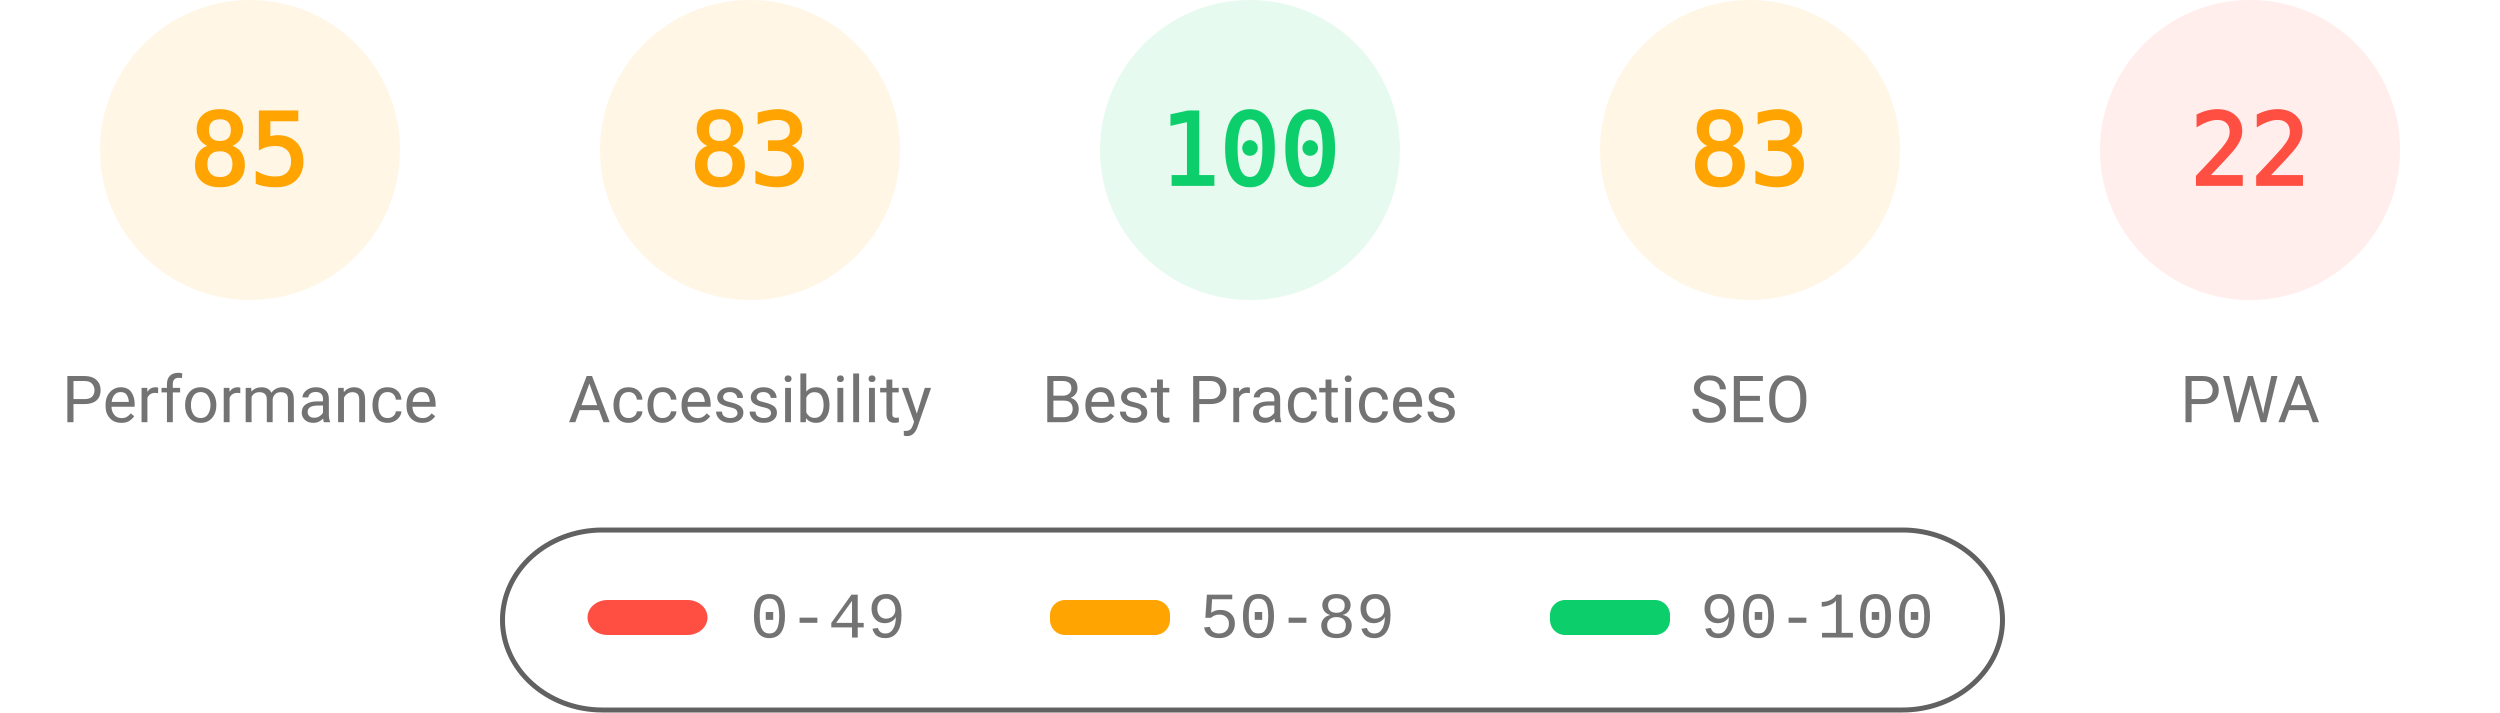
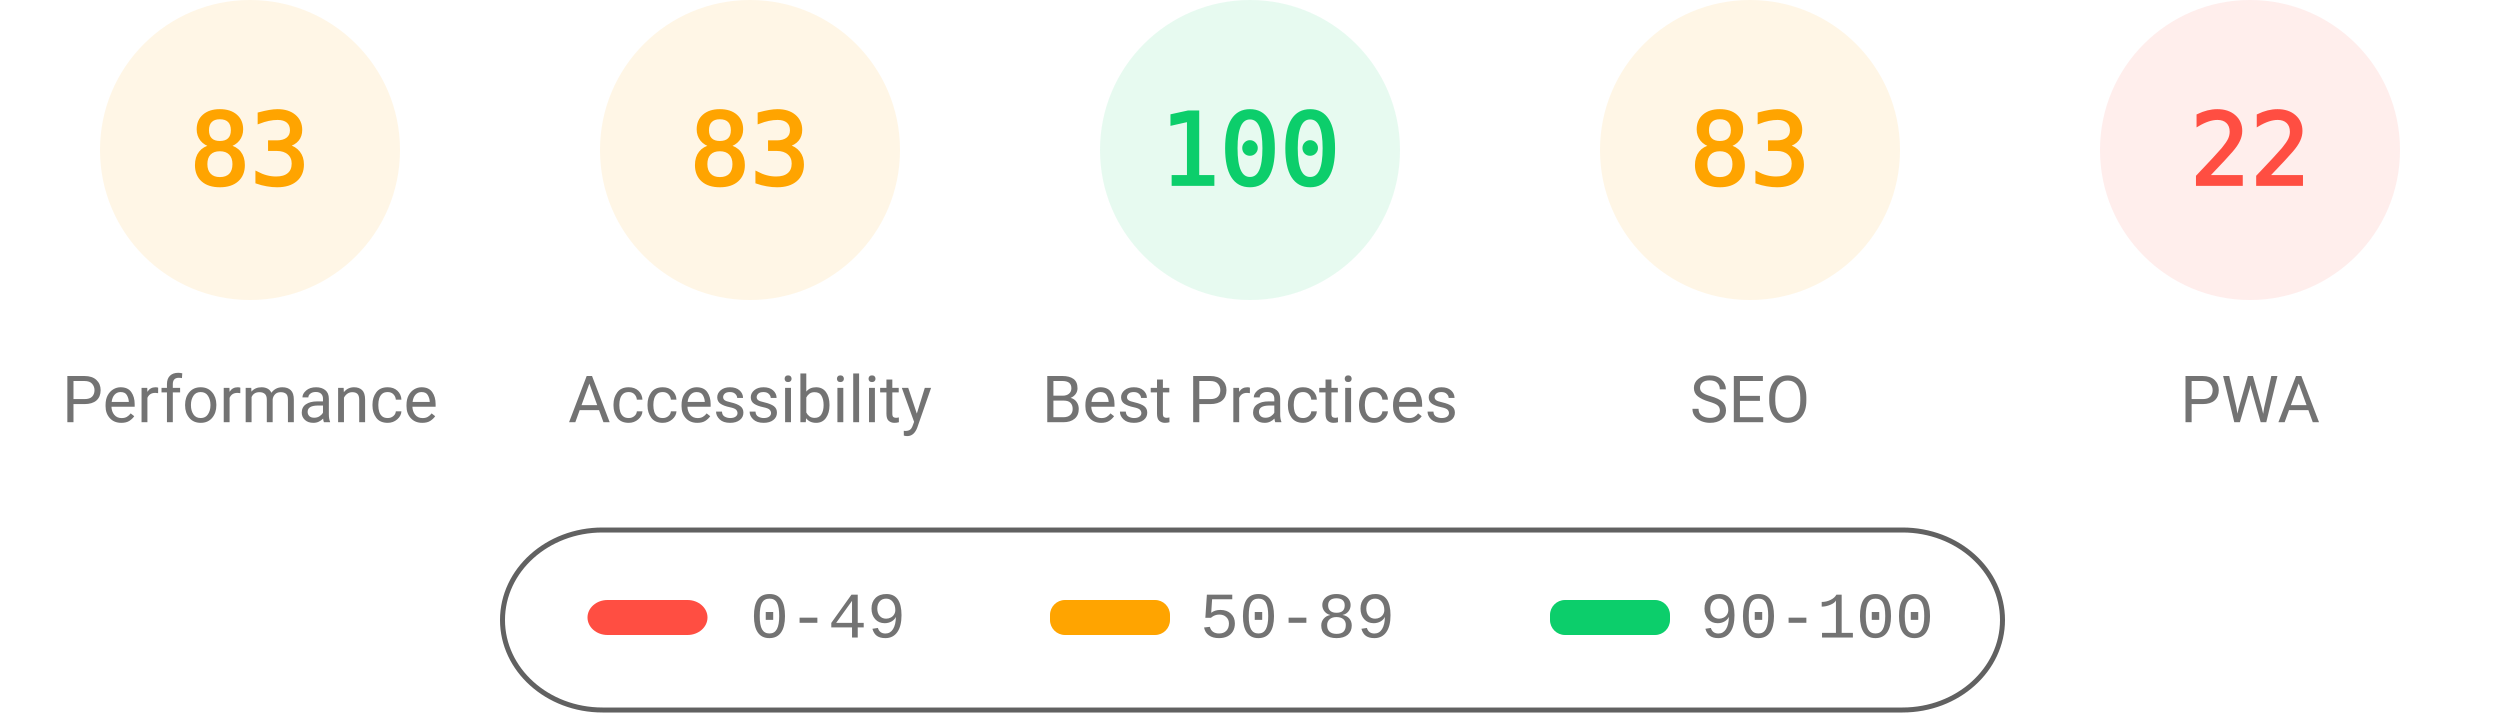
<svg xmlns="http://www.w3.org/2000/svg" class="theme" fill="none" width="1000" height="285">
  <style>
			.gauge-base {
				opacity: 0.1
			}
			.gauge-arc {
				fill: none;
				animation-delay: 250ms;
				stroke-linecap: round;
				transform: rotate(-90deg);
				transform-origin: 100px 60px;
				animation: load-gauge 1s ease forwards
			}
			.guage-text {
				font-size: 40px;
				font-family: monospace;
				text-align: center
			}
			.guage-red {
				color: #ff4e42;
				fill: #ff4e42;
				stroke: #ff4e42
			}
			.guage-orange {
				color: #ffa400;
				fill: #ffa400;
				stroke: #ffa400
			}
			.guage-green {
				color: #0cce6b;
				fill: #0cce6b;
				stroke: #0cce6b
			}
			.theme .guage-undefined {
				color: #5c5c5c;
				fill: #5c5c5c;
				stroke: #5c5c5c
			}
			.guage-title {
				stroke: none;
				font-size: 26px;
				line-height: 26px;
				font-family: Roboto, Halvetica, Arial, sans-serif
			}
			.metric.guage-title {
				font-family: 'Courier New', Courier, monospace
			}
			.theme .guage-title {
				color: #737373;
				fill: #737373
			}
			@keyframes load-gauge {
				from {
					stroke-dasharray: 0 352.858
				}
			}
			.theme
				stroke: #616161
			}
		</style>
  <svg class="guage-div guage-perf guage-orange" viewBox="0 0 200 200" width="200" height="200" x="0" y="0">
    <circle class="gauge-base" r="56" cx="100" cy="60" stroke-width="8" />
-     <circle class="gauge-arc guage-arc-1" r="56" cx="100" cy="60" stroke-width="8" style="stroke-dasharray: 299.079, 351.858;" />
-     <text class="guage-text" x="100px" y="60px" alignment-baseline="central" dominant-baseline="central" text-anchor="middle">85</text>
+     <circle class="gauge-arc guage-arc-1" r="56" cx="100" cy="60" stroke-width="8" style="stroke-dasharray: 292.042, 351.858;" />
+     <text class="guage-text" x="100px" y="60px" alignment-baseline="central" dominant-baseline="central" text-anchor="middle">83</text>
    <text class="guage-title" x="100px" y="160px" alignment-baseline="central" dominant-baseline="central" text-anchor="middle">Performance</text>
  </svg>
  <svg class="guage-div guage-acc guage-orange" viewBox="0 0 200 200" width="200" height="200" x="200" y="0">
    <circle class="gauge-base" r="56" cx="100" cy="60" stroke-width="8" />
    <circle class="gauge-arc guage-arc-2" r="56" cx="100" cy="60" stroke-width="8" style="stroke-dasharray: 292.042, 351.858;" />
    <text class="guage-text" x="100px" y="60px" alignment-baseline="central" dominant-baseline="central" text-anchor="middle">83</text>
    <text class="guage-title" x="100px" y="160px" alignment-baseline="central" dominant-baseline="central" text-anchor="middle">Accessibility</text>
  </svg>
  <svg class="guage-div guage-best guage-green" viewBox="0 0 200 200" width="200" height="200" x="400" y="0">
    <circle class="gauge-base" r="56" cx="100" cy="60" stroke-width="8" />
    <circle class="gauge-arc guage-arc-3" r="56" cx="100" cy="60" stroke-width="8" style="stroke-dasharray: 351.858, 351.858;" />
    <text class="guage-text" x="100px" y="60px" alignment-baseline="central" dominant-baseline="central" text-anchor="middle">100</text>
    <text class="guage-title" x="100px" y="160px" alignment-baseline="central" dominant-baseline="central" text-anchor="middle">Best Practices</text>
  </svg>
  <svg class="guage-div guage-seo guage-orange" viewBox="0 0 200 200" width="200" height="200" x="600" y="0">
    <circle class="gauge-base" r="56" cx="100" cy="60" stroke-width="8" />
    <circle class="gauge-arc guage-arc-4" r="56" cx="100" cy="60" stroke-width="8" style="stroke-dasharray: 292.042, 351.858;" />
    <text class="guage-text" x="100px" y="60px" alignment-baseline="central" dominant-baseline="central" text-anchor="middle">83</text>
    <text class="guage-title" x="100px" y="160px" alignment-baseline="central" dominant-baseline="central" text-anchor="middle">SEO</text>
  </svg>
  <svg class="guage-div guage-pwa guage-red" viewBox="0 0 200 200" width="200" height="200" x="800" y="0">
    <circle class="gauge-base" r="56" cx="100" cy="60" stroke-width="8" />
    <circle class="gauge-arc guage-arc-4" r="56" cx="100" cy="60" stroke-width="8" style="stroke-dasharray: 77.409, 351.858;" />
    <text class="guage-text" x="100px" y="60px" alignment-baseline="central" dominant-baseline="central" text-anchor="middle">22</text>
    <text class="guage-title" x="100px" y="160px" alignment-baseline="central" dominant-baseline="central" text-anchor="middle">PWA</text>
  </svg>
  <svg width="604" height="76" x="200" y="210">
    <g>
      <rect fill="none" id="canvas_background" height="80" width="604" y="-1" x="-1" />
      <g display="none" overflow="visible" y="0" x="0" height="100%" width="100%" id="canvasGrid">
        <rect fill="url(#gridpattern)" stroke-width="0" y="0" x="0" height="100%" width="100%" />
      </g>
    </g>
    <g>
      <rect fill-opacity="0" stroke="#616161" stroke-width="2" rx="40" id="svg_2" height="72" width="600" y="2" x="1" fill="#000000" />
      <rect stroke="#000" rx="8" id="svg_3" height="14" width="48" y="30" x="35" stroke-opacity="null" stroke-width="0" fill="#ff4e42" />
      <rect stroke="#000" rx="6" id="svg_4" height="14" width="48" y="30" x="220" stroke-opacity="null" stroke-width="0" fill="#ffa400" />
      <rect stroke="#000" rx="6" id="svg_5" height="14" width="48" y="30" x="420" stroke-opacity="null" stroke-width="0" fill="#0cce6b" />
      <text xml:space="preserve" text-anchor="start" font-family="'Courier New', Courier, monospace" font-size="26" id="svg_6" y="45" x="100" stroke-opacity="null" stroke-width="0" stroke="#000" fill="#737373">0-49</text>
      <text xml:space="preserve" text-anchor="start" font-family="'Courier New', Courier, monospace" font-size="26" id="svg_7" y="45" x="280" stroke-opacity="null" stroke-width="0" stroke="#000" fill="#737373">50-89</text>
      <text xml:space="preserve" text-anchor="start" font-family="'Courier New', Courier, monospace" font-size="26" id="svg_8" y="45" x="480" stroke-opacity="null" stroke-width="0" stroke="#000" fill="#737373">90-100</text>
    </g>
  </svg>
</svg>
